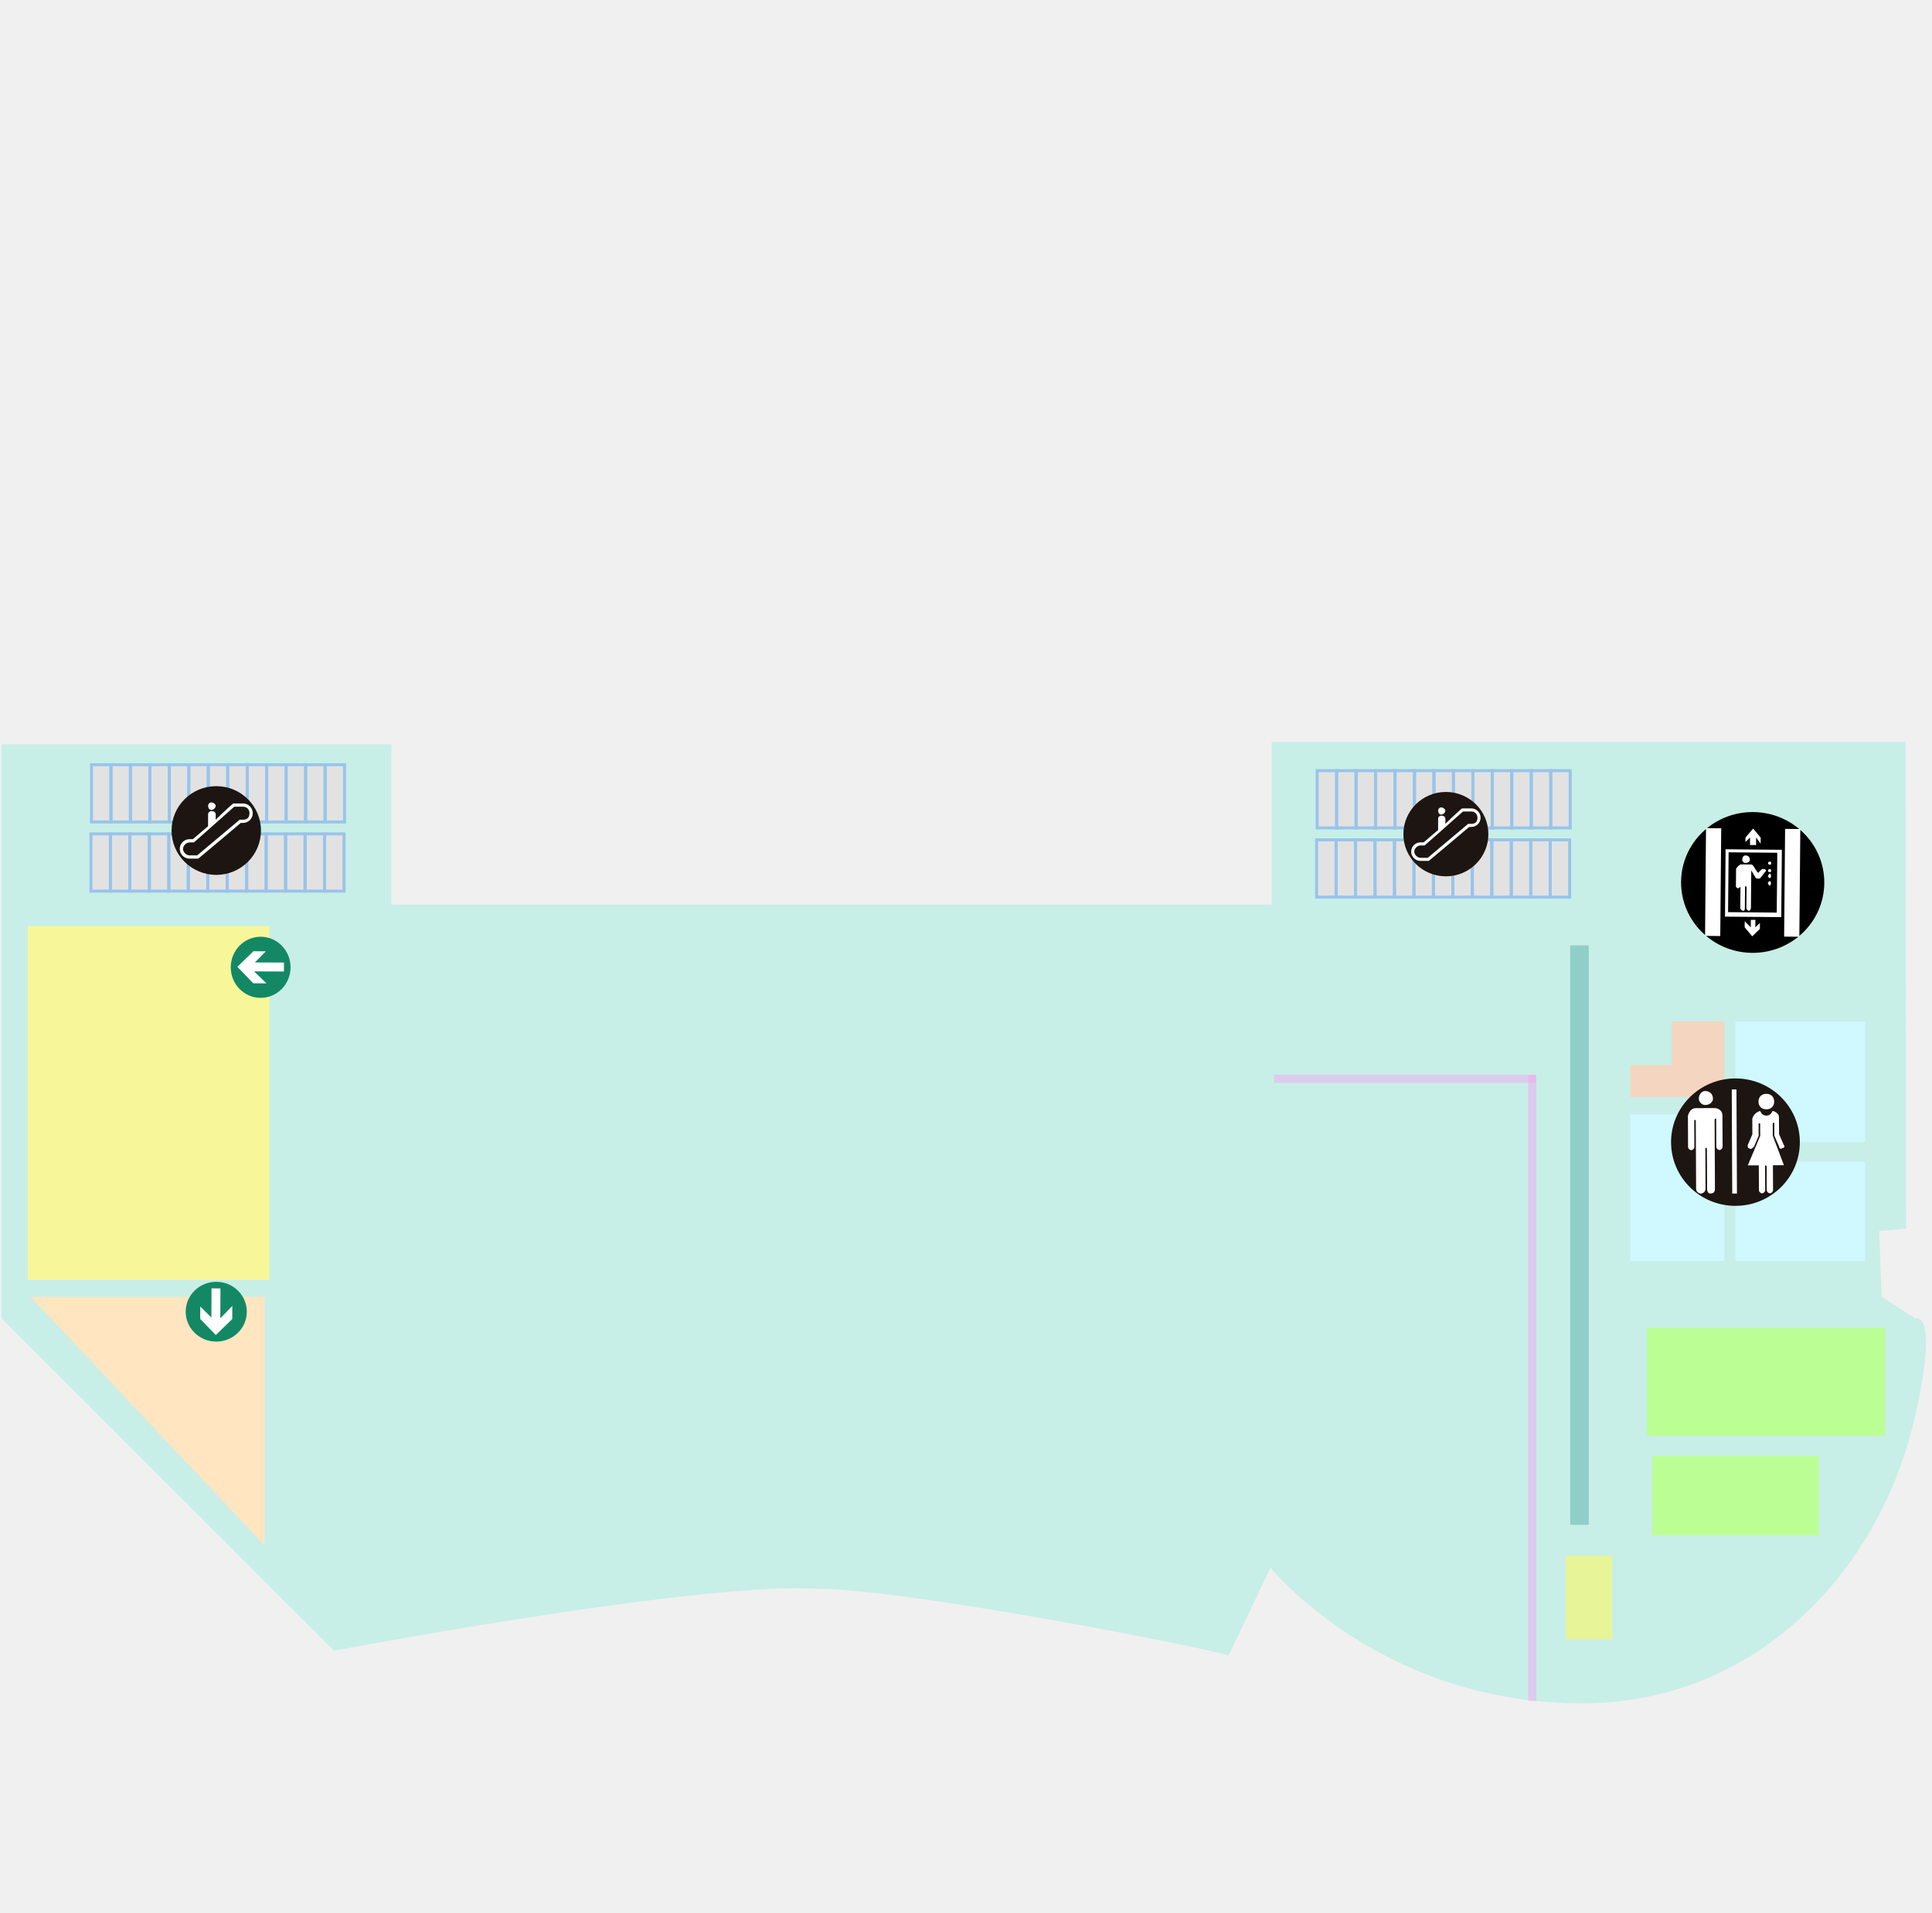
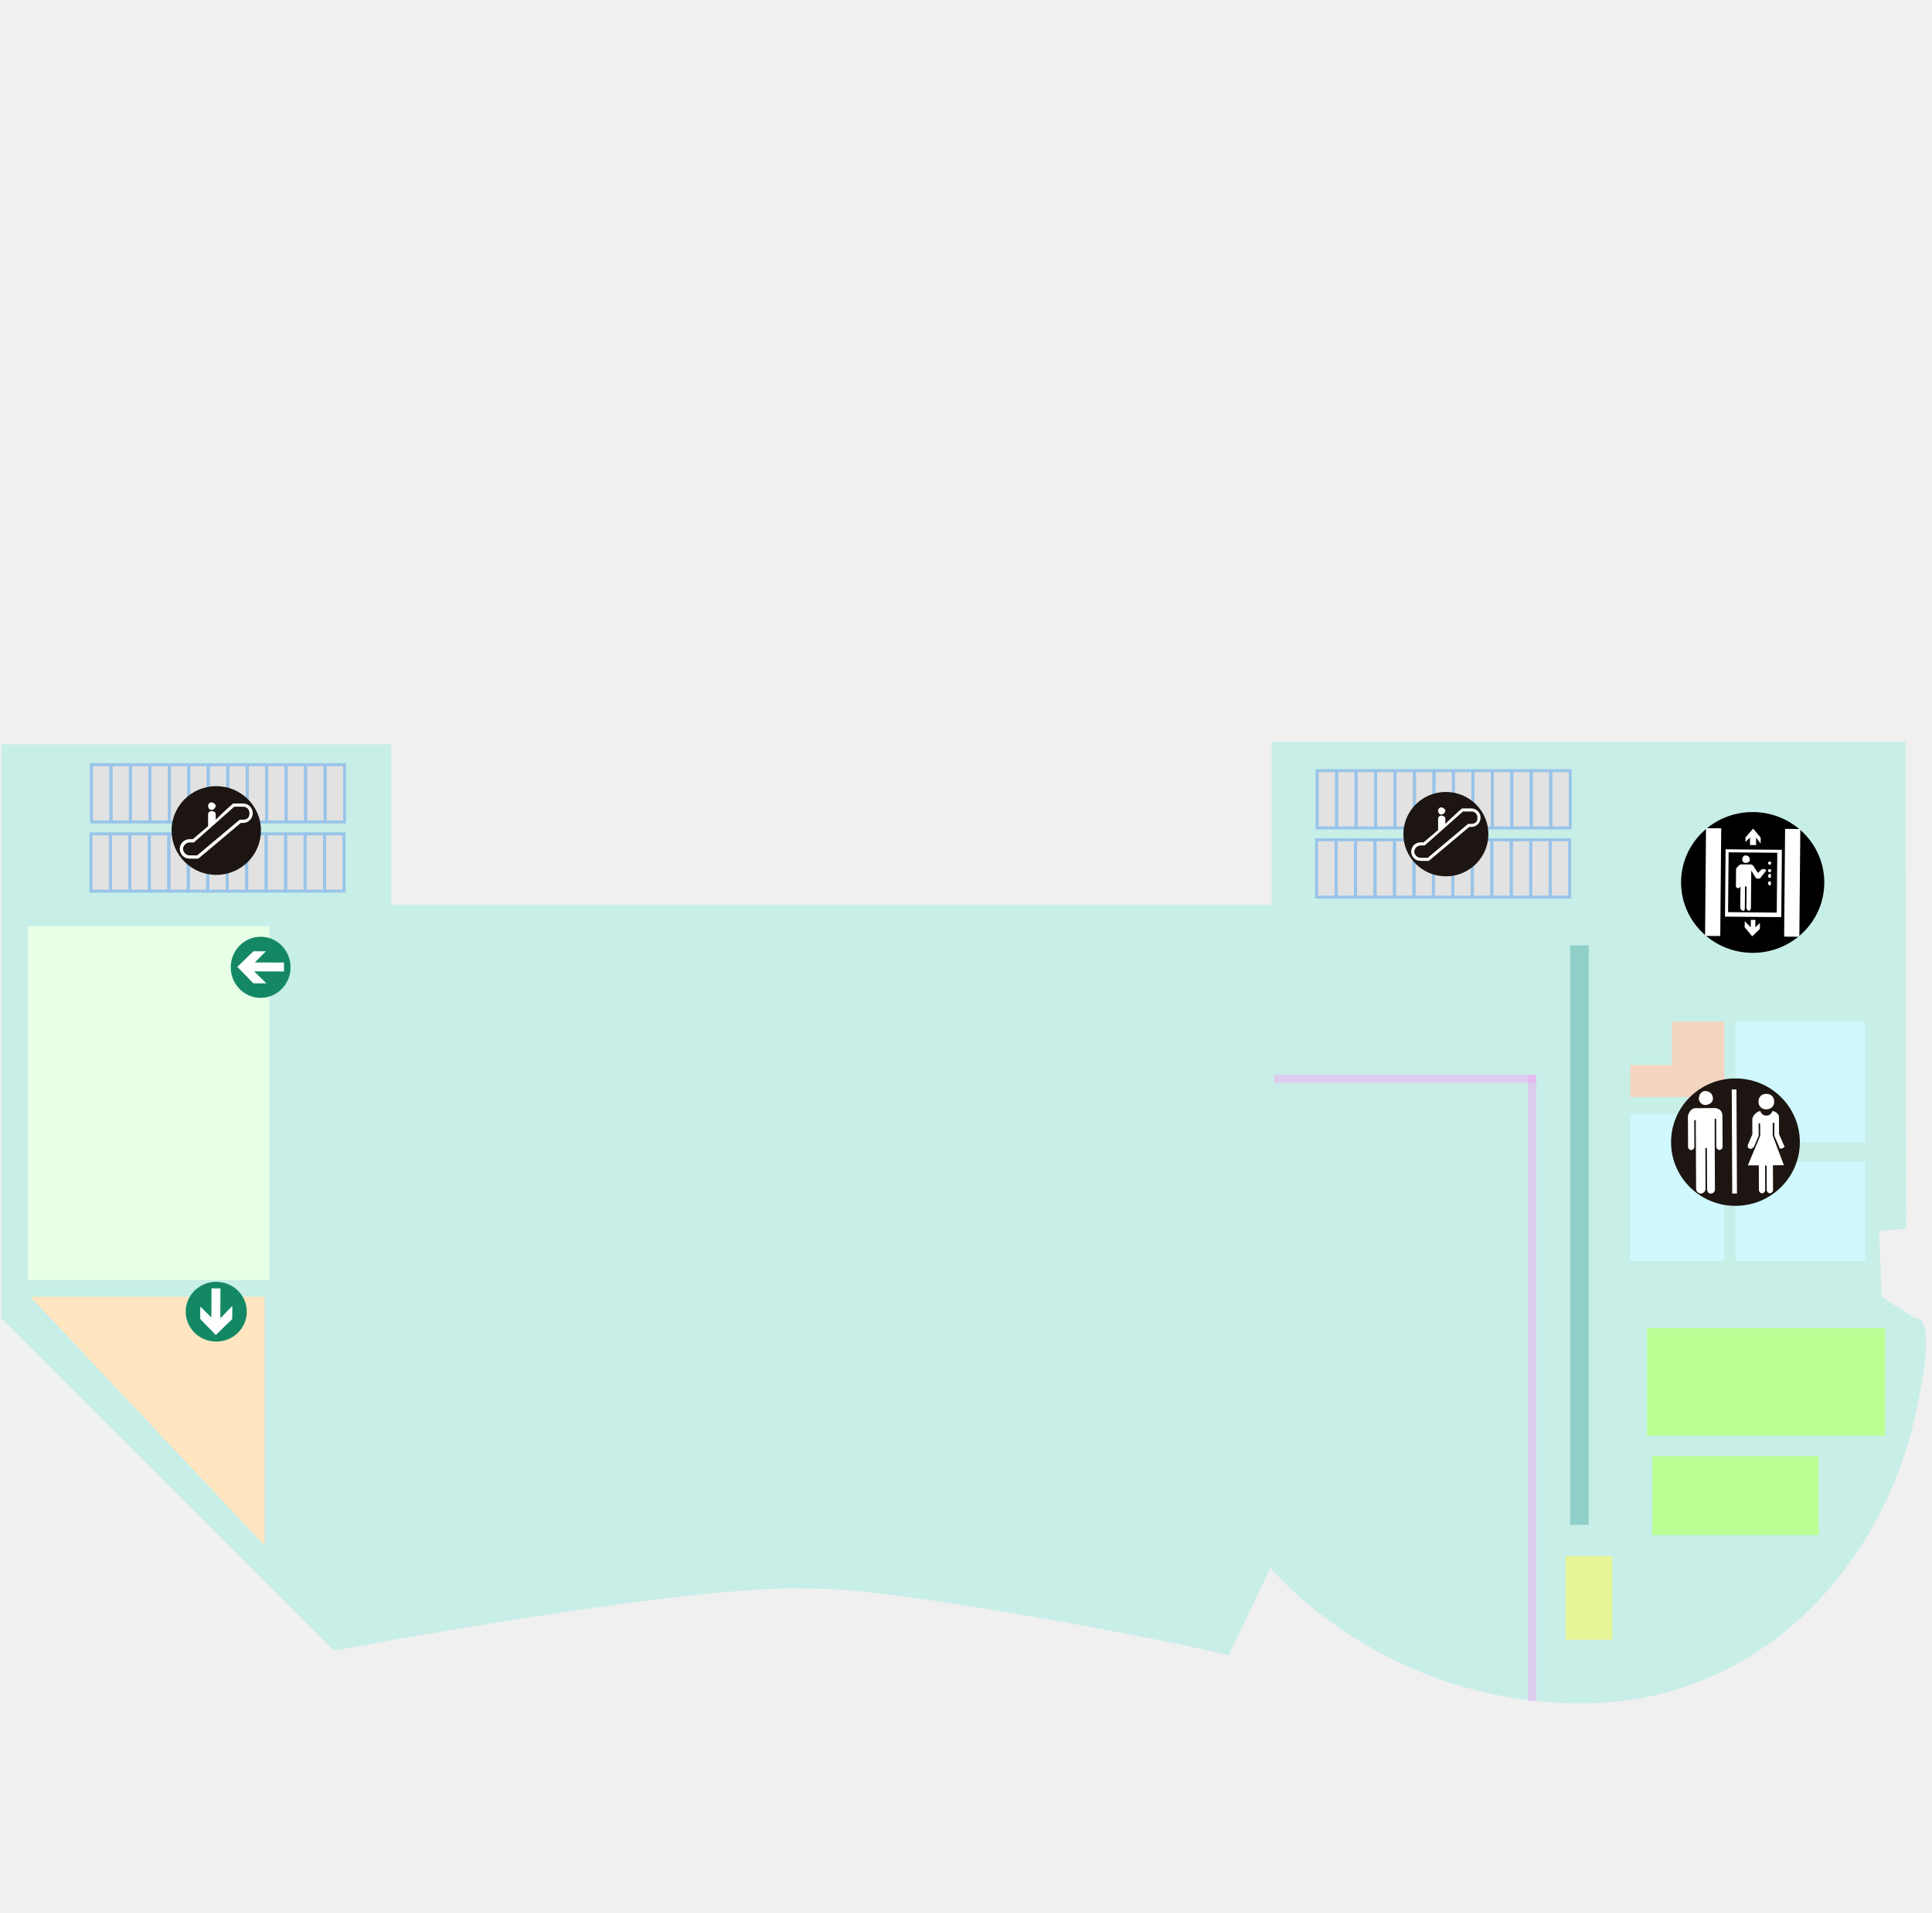
<svg xmlns="http://www.w3.org/2000/svg" version="1.1" id="图层_1" x="0px" y="0px" width="1292.763px" height="1280px" viewBox="0 0 1292.763 1280" enable-background="new 0 0 1292.763 1280" xml:space="preserve">
  <path opacity="0.7" fill="#B7EDE4" enable-background="new    " d="M1,498.193v384.135l222.478,222.478  c0,0,236.883-44.816,318.512-41.615c63.484-0.622,273.696,41.615,280.098,44.816l28.04-58.751c0,0,74.396,91.866,210.443,90.763  c113.173-0.917,196.869-86.43,220.878-192.067c16.455-72.403,0-65.623,0-65.623l-22.408-14.405l-1.601-44.015l18.006-1.601  l-0.399-325.714H850.898v108.838H261.892V498.193H1z" />
  <g>
    <g>
      <rect x="61.215" y="511.818" fill="#E2E2E2" width="168.629" height="38.305" />
      <rect x="61.215" y="511.818" fill="none" stroke="#99C4E9" stroke-width="2" stroke-miterlimit="10" width="13.026" height="38.305" />
      <rect x="74.241" y="511.818" fill="none" stroke="#99C4E9" stroke-width="2" stroke-miterlimit="10" width="13.026" height="38.305" />
      <rect x="87.267" y="511.818" fill="none" stroke="#99C4E9" stroke-width="2" stroke-miterlimit="10" width="13.026" height="38.305" />
      <rect x="100.29" y="511.818" fill="none" stroke="#99C4E9" stroke-width="2" stroke-miterlimit="10" width="13.026" height="38.305" />
      <rect x="113.316" y="511.818" fill="none" stroke="#99C4E9" stroke-width="2" stroke-miterlimit="10" width="13.026" height="38.305" />
      <rect x="126.341" y="511.818" fill="none" stroke="#99C4E9" stroke-width="2" stroke-miterlimit="10" width="13.026" height="38.305" />
      <rect x="139.367" y="511.818" fill="none" stroke="#99C4E9" stroke-width="2" stroke-miterlimit="10" width="13.026" height="38.305" />
      <rect x="152.391" y="511.818" fill="none" stroke="#99C4E9" stroke-width="2" stroke-miterlimit="10" width="13.026" height="38.305" />
      <rect x="165.417" y="511.818" fill="none" stroke="#99C4E9" stroke-width="2" stroke-miterlimit="10" width="13.026" height="38.305" />
      <rect x="178.443" y="511.818" fill="none" stroke="#99C4E9" stroke-width="2" stroke-miterlimit="10" width="13.026" height="38.305" />
      <rect x="191.469" y="511.818" fill="none" stroke="#99C4E9" stroke-width="2" stroke-miterlimit="10" width="13.026" height="38.305" />
      <rect x="204.495" y="511.818" fill="none" stroke="#99C4E9" stroke-width="2" stroke-miterlimit="10" width="13.026" height="38.305" />
      <rect x="217.519" y="511.818" fill="none" stroke="#99C4E9" stroke-width="2" stroke-miterlimit="10" width="13.026" height="38.305" />
    </g>
    <g>
      <rect x="60.864" y="558.107" fill="#E2E2E2" width="168.629" height="38.305" />
      <rect x="60.864" y="558.107" fill="none" stroke="#99C4E9" stroke-width="2" stroke-miterlimit="10" width="13.026" height="38.305" />
      <rect x="73.889" y="558.107" fill="none" stroke="#99C4E9" stroke-width="2" stroke-miterlimit="10" width="13.026" height="38.305" />
      <rect x="86.915" y="558.107" fill="none" stroke="#99C4E9" stroke-width="2" stroke-miterlimit="10" width="13.026" height="38.305" />
      <rect x="99.938" y="558.107" fill="none" stroke="#99C4E9" stroke-width="2" stroke-miterlimit="10" width="13.026" height="38.305" />
      <rect x="112.964" y="558.107" fill="none" stroke="#99C4E9" stroke-width="2" stroke-miterlimit="10" width="13.026" height="38.305" />
      <rect x="125.991" y="558.107" fill="none" stroke="#99C4E9" stroke-width="2" stroke-miterlimit="10" width="13.026" height="38.305" />
      <rect x="139.017" y="558.107" fill="none" stroke="#99C4E9" stroke-width="2" stroke-miterlimit="10" width="13.026" height="38.305" />
      <rect x="152.04" y="558.107" fill="none" stroke="#99C4E9" stroke-width="2" stroke-miterlimit="10" width="13.026" height="38.305" />
      <rect x="165.066" y="558.107" fill="none" stroke="#99C4E9" stroke-width="2" stroke-miterlimit="10" width="13.026" height="38.305" />
      <rect x="178.092" y="558.107" fill="none" stroke="#99C4E9" stroke-width="2" stroke-miterlimit="10" width="13.026" height="38.305" />
      <rect x="191.119" y="558.107" fill="none" stroke="#99C4E9" stroke-width="2" stroke-miterlimit="10" width="13.026" height="38.305" />
      <rect x="204.145" y="558.107" fill="none" stroke="#99C4E9" stroke-width="2" stroke-miterlimit="10" width="13.026" height="38.305" />
      <rect x="217.168" y="558.107" fill="none" stroke="#99C4E9" stroke-width="2" stroke-miterlimit="10" width="13.026" height="38.305" />
    </g>
  </g>
-   <rect x="18.606" y="619.836" fill="#F7F79A" width="161.657" height="236.883" />
+   <rect x="18.606" y="619.836" fill="#E6FFE6" width="161.657" height="236.883" />
  <polygon fill="#FFE5C0" points="20.328,867.923 177.062,867.923 177.062,1034.381 " />
  <rect x="1050.673" y="632.738" fill="#90CFC8" width="12.416" height="387.819" />
  <rect x="1102.054" y="888.923" fill="#BBFF94" width="159.384" height="72.025" />
  <rect x="1105.563" y="974.563" fill="#BBFF94" width="111.368" height="52.819" />
  <g>
    <path d="M1220.689,591.082c-0.239,26.007-21.879,46.904-48.339,46.653c-26.459-0.252-47.719-21.549-47.489-47.573   c0.239-26.014,21.879-46.904,48.338-46.653C1199.658,543.754,1220.93,565.058,1220.689,591.082z" />
    <path fill="#FFFFFF" d="M1177.591,621.714l-5.139,4.955l-5.045-6.066l0.05-4.001l4.034,4.04l0.045-4.994l3.053,0.028l-0.05,4.999   l3.086-2.974L1177.591,621.714z M1167.955,560.526l5.144-5.959l5.032,6.059l-0.033,4.006l-3.014-4.034l-0.039,4.999l-4.079-0.028   l0.045-5.011l-3.079,2.969L1167.955,560.526z M1164.606,593.548c0,0-1.031,0.988-2.048,0.976l-1.01-1.016l0.112-12.014   c0,0,1.044-1.992,3.086-2.974l7.131,0.073c0,0,1.01,0.011,2.014,2.026l2.003,3.014c0,0,0.998,1.021,1.021,0.018l2.048-1.98   c1.016,0.005,2.037,0.018,2.037,0.018c1.005,1.016,1.005,1.016-0.023,1.998l-3.086,3.977c0,0-1.021,0.988-3.052-0.028l-3.001-5.04   l-0.235,25.037c-0.005,1.003-1.037,1.992-1.037,1.992c-1.016-0.005-2.031-1.021-2.014-2.021l0.128-14.021   c0,0-1.01-1.005-1.021-0.005l-0.122,14.016c-0.018,1.005-0.018,2.016-1.037,1.993c-1.021-0.011-2.031-1.016-2.021-2.021   l0.234-25.031c0,0,0,0-0.018,0.993L1164.606,593.548z M1184.983,590.736c-0.005,1.005-0.018,1.998-1.032,1.993   c0,0-1.005-1.01-0.993-2.016l1.021-0.993C1185.001,589.73,1184.983,590.736,1184.983,590.736L1184.983,590.736z M1185.022,586.73   c0,0-0.005,1.003-1.032,0.988l-0.998-1.01c0.005-1,1.032-1.993,1.032-1.993C1185.04,584.727,1185.029,585.73,1185.022,586.73   L1185.022,586.73z M1185.063,582.729c-0.018,0.993-0.018,0.993-1.027,0.981c0,0-1.016,0-1.005-1.01   c0.011-0.998,1.022-0.998,1.022-0.998C1185.068,581.719,1185.068,581.719,1185.063,582.729L1185.063,582.729z M1185.107,577.717   c0,1.005,0,1.005-1.032,0.993c0,0-1.01-0.018-1.005-1.016s1.027-0.988,1.027-0.988   C1185.118,576.725,1185.118,576.725,1185.107,577.717L1185.107,577.717z M1170.867,575.575c0,1.005-1.031,1.998-3.063,1.98   c-1.016-0.011-2.031-1.027-2.019-2.026c0.018-2.003,1.049-2.996,2.071-2.986C1169.886,572.563,1170.9,573.578,1170.867,575.575   L1170.867,575.575z M1190.28,568.751l-35.628-0.341l-0.402,45.075l37.654,0.339l0.407-45.057L1190.28,568.751z M1189.241,570.744   c-0.018,3.008-0.341,38.06-0.363,40.058c-3.058-0.039-29.512-0.279-32.576-0.312c0.023-1.998,0.346-37.05,0.369-40.053   C1159.718,570.476,1186.189,570.715,1189.241,570.744L1189.241,570.744z M1203.994,626.96l-10.171-0.094l0.648-72.092l10.178,0.089   L1203.994,626.96z M1151.082,626.47l-10.171-0.094l0.641-72.097l10.177,0.083L1151.082,626.47z" />
  </g>
  <g>
    <rect x="1161.246" y="683.754" fill="#CFF9FF" width="86.721" height="80.672" />
    <rect x="1161.246" y="777.477" fill="#CFF9FF" width="86.721" height="66.436" />
    <rect x="1090.855" y="745.842" fill="#CFF9FF" width="62.994" height="98.073" />
    <polygon fill="#F4D5BF" points="1118.735,683.754 1118.735,712.821 1090.855,712.821 1090.855,734.174 1153.849,734.174    1153.849,721.124 1153.849,712.821 1153.849,683.754  " />
    <g>
      <path fill="#1C1511" d="M1204.334,764.211c0.116,23.548-19.073,42.733-42.872,42.853c-23.795,0.116-43.18-18.883-43.301-42.426    c-0.11-23.548,19.084-42.727,42.884-42.848C1184.836,721.664,1204.218,740.663,1204.334,764.211z" />
      <g>
        <path fill="#FFFFFF" d="M1187.163,737.26c0.012,3.12-2.078,5.208-5.228,5.224c-3.151,0.01-5.259-2.053-5.28-5.174     c-0.015-3.12,2.078-5.21,5.228-5.224C1185.028,732.072,1187.142,734.14,1187.163,737.26L1187.163,737.26z" />
        <path fill="#FFFFFF" d="M1133.734,767.678c0.011,1.042-1.037,2.089-2.088,2.094c-1.047,0-2.109-1.037-2.109-2.073l-0.102-20.794     c0,0,1.028-5.205,5.224-5.229l12.612-0.061c0,0,5.244-0.025,5.268,5.174l0.106,20.801c0,1.042-1.042,2.078-2.094,2.088     c-1.052,0.005-2.104-1.032-2.114-2.068l-0.09-18.718c0,0-1.057-1.042-1.042,1.047l0.216,45.757     c0.015,2.073-1.021,3.115-3.13,3.135c-1.045,0-2.107-1.037-2.114-3.115l-0.131-27.036c0,0-1.057-1.042-1.052,0l0.128,27.041     c0.015,2.078-2.083,3.132-3.135,3.135c-1.042,0.005-3.151-1.032-3.166-3.105l-0.223-45.752c0,0-0.005-1.042-1.047,0.005     L1133.734,767.678z" />
        <path fill="#FFFFFF" d="M1190.352,747.638l0.07,11.445l3.181,7.261c1.057,1.037,0.011,2.083-1.037,2.089     c-1.052,1.042-2.104,0.01-2.112-1.032l-3.186-7.261l-0.03-8.318c-0.015-1.047-1.062,0-1.062,0l0.046,8.318l7.448,19.719     l-7.351,0.036l0.085,16.648c0.005,1.037-1.042,2.083-2.094,2.083c-1.047,0.01-2.104-1.021-2.109-2.063l-0.075-15.601     c-0.011-1.032-1.057-1.032-1.057-1.032l0.075,16.633c0.011,1.042-1.031,2.089-2.088,2.094c-1.052,0.01-2.109-1.032-2.109-2.07     l-0.08-16.638l-7.358,0.031l8.313-19.794l-0.049-8.318h-1.047l0.046,8.318l-3.115,7.297c-1.047,1.047-2.094,2.089-3.151,1.062     c-1.047,0.005-1.057-1.042-1.057-2.083l3.115-7.287l-0.051-10.403c1.032-4.167,5.224-5.224,5.224-5.224     c1.057,2.073,2.119,3.11,4.218,3.101c2.099-0.01,3.14-1.062,4.189-3.146C1186.14,743.5,1190.344,744.518,1190.352,747.638     L1190.352,747.638z" />
        <path fill="#FFFFFF" d="M1146.192,735.378c0.011,2.083-2.089,4.171-5.239,4.192c-2.099,0.011-4.207-2.063-4.218-4.151     c-0.02-3.105,2.068-5.205,4.171-5.219C1144.057,730.19,1146.171,732.253,1146.192,735.378L1146.192,735.378z" />
        <rect x="1158.918" y="729.143" transform="matrix(1 -0.0047 0.0047 1 -3.5779 5.4627)" fill="#FFFFFF" width="3.156" height="69.685" />
      </g>
    </g>
  </g>
  <g>
    <g>
      <rect x="881.343" y="515.81" fill="#E2E2E2" width="168.629" height="38.305" />
      <rect x="881.343" y="515.81" fill="none" stroke="#99C4E9" stroke-width="2" stroke-miterlimit="10" width="13.026" height="38.305" />
      <rect x="894.369" y="515.81" fill="none" stroke="#99C4E9" stroke-width="2" stroke-miterlimit="10" width="13.026" height="38.305" />
      <rect x="907.395" y="515.81" fill="none" stroke="#99C4E9" stroke-width="2" stroke-miterlimit="10" width="13.026" height="38.305" />
      <rect x="920.419" y="515.81" fill="none" stroke="#99C4E9" stroke-width="2" stroke-miterlimit="10" width="13.026" height="38.305" />
      <rect x="933.445" y="515.81" fill="none" stroke="#99C4E9" stroke-width="2" stroke-miterlimit="10" width="13.026" height="38.305" />
      <rect x="946.47" y="515.81" fill="none" stroke="#99C4E9" stroke-width="2" stroke-miterlimit="10" width="13.026" height="38.305" />
      <rect x="959.496" y="515.81" fill="none" stroke="#99C4E9" stroke-width="2" stroke-miterlimit="10" width="13.026" height="38.305" />
      <rect x="972.519" y="515.81" fill="none" stroke="#99C4E9" stroke-width="2" stroke-miterlimit="10" width="13.026" height="38.305" />
      <rect x="985.545" y="515.81" fill="none" stroke="#99C4E9" stroke-width="2" stroke-miterlimit="10" width="13.026" height="38.305" />
      <rect x="998.572" y="515.81" fill="none" stroke="#99C4E9" stroke-width="2" stroke-miterlimit="10" width="13.026" height="38.305" />
      <rect x="1011.598" y="515.81" fill="none" stroke="#99C4E9" stroke-width="2" stroke-miterlimit="10" width="13.026" height="38.305" />
      <rect x="1024.624" y="515.81" fill="none" stroke="#99C4E9" stroke-width="2" stroke-miterlimit="10" width="13.026" height="38.305" />
      <rect x="1037.647" y="515.81" fill="none" stroke="#99C4E9" stroke-width="2" stroke-miterlimit="10" width="13.026" height="38.305" />
    </g>
    <g>
      <rect x="880.992" y="562.099" fill="#E2E2E2" width="168.629" height="38.305" />
      <rect x="880.992" y="562.099" fill="none" stroke="#99C4E9" stroke-width="2" stroke-miterlimit="10" width="13.026" height="38.305" />
      <rect x="894.017" y="562.099" fill="none" stroke="#99C4E9" stroke-width="2" stroke-miterlimit="10" width="13.026" height="38.305" />
      <rect x="907.043" y="562.099" fill="none" stroke="#99C4E9" stroke-width="2" stroke-miterlimit="10" width="13.026" height="38.305" />
      <rect x="920.067" y="562.099" fill="none" stroke="#99C4E9" stroke-width="2" stroke-miterlimit="10" width="13.026" height="38.305" />
      <rect x="933.093" y="562.099" fill="none" stroke="#99C4E9" stroke-width="2" stroke-miterlimit="10" width="13.026" height="38.305" />
      <rect x="946.119" y="562.099" fill="none" stroke="#99C4E9" stroke-width="2" stroke-miterlimit="10" width="13.026" height="38.305" />
      <rect x="959.145" y="562.099" fill="none" stroke="#99C4E9" stroke-width="2" stroke-miterlimit="10" width="13.026" height="38.305" />
      <rect x="972.169" y="562.099" fill="none" stroke="#99C4E9" stroke-width="2" stroke-miterlimit="10" width="13.026" height="38.305" />
      <rect x="985.195" y="562.099" fill="none" stroke="#99C4E9" stroke-width="2" stroke-miterlimit="10" width="13.026" height="38.305" />
      <rect x="998.221" y="562.099" fill="none" stroke="#99C4E9" stroke-width="2" stroke-miterlimit="10" width="13.026" height="38.305" />
      <rect x="1011.247" y="562.099" fill="none" stroke="#99C4E9" stroke-width="2" stroke-miterlimit="10" width="13.026" height="38.305" />
      <rect x="1024.273" y="562.099" fill="none" stroke="#99C4E9" stroke-width="2" stroke-miterlimit="10" width="13.026" height="38.305" />
      <rect x="1037.297" y="562.099" fill="none" stroke="#99C4E9" stroke-width="2" stroke-miterlimit="10" width="13.026" height="38.305" />
    </g>
  </g>
  <g>
    <path fill="#1C1511" d="M995.918,558.284c0,15.59-12.731,28.228-28.435,28.228c-15.703,0-28.434-12.639-28.434-28.228   c0-15.595,12.731-28.238,28.434-28.238C983.187,530.047,995.918,542.689,995.918,558.284z" />
    <path fill="#FFFFFF" d="M978.228,541.064L978.228,541.064c0,0-5.546,4.821-11.092,10.331v-3.446c0-1.376-1.384-2.063-2.773-2.063   c-0.692,0-2.078,0.689-2.078,2.063v7.575c-4.852,4.132-9.705,8.264-9.705,8.264c-0.692,0-2.08,0-2.08,0   c-3.462,0-6.239,2.754-6.239,6.203c0,3.44,2.776,6.194,6.239,6.194h5.546c0,0,26.341-22.036,27.036-22.723c0.689,0,1.386,0,1.386,0   c3.466,0,6.239-2.754,6.239-6.2c0-3.44-2.773-6.197-6.239-6.197L978.228,541.064L978.228,541.064z M984.468,543.129   c2.77,0,4.159,2.063,4.159,4.132c0,2.756-1.388,4.136-4.159,4.136h-2.08l-27.034,22.723c-0.692,0-4.854,0-4.854,0   c-2.08,0-4.159-2.063-4.159-4.128c0-2.063,2.078-4.136,4.159-4.136h2.773c0,0,24.956-22.035,25.649-22.728   C979.617,543.129,984.468,543.129,984.468,543.129L984.468,543.129z M967.136,542.439c0,1.382-1.384,2.754-2.773,2.754   c-1.382,0-2.078-1.371-2.078-2.754c0-0.689,0.696-2.063,2.078-2.063C965.75,540.374,967.136,541.749,967.136,542.439   L967.136,542.439z" />
  </g>
  <g>
    <path fill="#1C1511" d="M174.608,555.859c0,16.395-13.389,29.686-29.904,29.686s-29.903-13.291-29.903-29.686   c0-16.401,13.389-29.697,29.903-29.697C161.22,526.163,174.608,539.458,174.608,555.859z" />
    <path fill="#FFFFFF" d="M156.003,537.75L156.003,537.75c0,0-5.832,5.07-11.665,10.865v-3.624c0-1.447-1.456-2.17-2.917-2.17   c-0.728,0-2.185,0.724-2.185,2.17v7.967c-5.102,4.345-10.207,8.691-10.207,8.691c-0.728,0-2.188,0-2.188,0   c-3.641,0-6.561,2.896-6.561,6.524c0,3.617,2.919,6.513,6.561,6.513h5.832c0,0,27.702-23.174,28.432-23.897   c0.724,0,1.458,0,1.458,0c3.645,0,6.561-2.896,6.561-6.52c0-3.617-2.917-6.517-6.561-6.517L156.003,537.75L156.003,537.75z    M162.565,539.92c2.913,0,4.373,2.17,4.373,4.345c0,2.899-1.46,4.349-4.373,4.349h-2.188l-28.43,23.897c-0.728,0-5.104,0-5.104,0   c-2.188,0-4.373-2.17-4.373-4.342c0-2.17,2.185-4.349,4.373-4.349h2.917c0,0,26.246-23.173,26.974-23.902   C157.465,539.92,162.565,539.92,162.565,539.92L162.565,539.92z M144.339,539.196c0,1.453-1.456,2.896-2.917,2.896   c-1.453,0-2.185-1.442-2.185-2.896c0-0.724,0.732-2.17,2.185-2.17C142.882,537.024,144.339,538.47,144.339,539.196L144.339,539.196   z" />
  </g>
  <g>
    <path fill="#148865" d="M144.785,857.908c11.292,0.049,20.41,9.041,20.365,20.092c-0.051,11.045-9.241,19.967-20.527,19.918   c-11.292-0.047-20.41-9.041-20.365-20.09C124.304,866.779,133.495,857.862,144.785,857.908z" />
    <path fill="#FFFFFF" d="M141.527,862.296l-0.079,19.501L134,874.453l-0.035,8.291l10.427,10.773l11.016-10.683l0.037-8.78   l-8.017,8.26l0.086-19.995L141.527,862.296z" />
  </g>
  <rect x="852.537" y="719.362" opacity="0.5" fill="#EFA8EF" enable-background="new    " width="175.352" height="5.36" />
  <rect x="1022.579" y="719.388" opacity="0.5" fill="#EFA8EF" enable-background="new    " width="5.36" height="419.077" />
  <rect x="1047.673" y="1041.5" fill="#E7F498" width="31.208" height="56" />
  <g>
    <path fill="#148865" d="M194.418,647.488c-0.049,11.292-9.041,20.41-20.092,20.365c-11.045-0.051-19.967-9.241-19.918-20.527   c0.047-11.292,9.041-20.41,20.09-20.365C185.547,627.007,194.465,636.198,194.418,647.488z" />
    <path fill="#FFFFFF" d="M190.031,644.229l-19.501-0.079l7.344-7.448l-8.291-0.035l-10.773,10.427l10.683,11.016l8.78,0.037   l-8.26-8.017l19.995,0.086L190.031,644.229z" />
  </g>
</svg>
